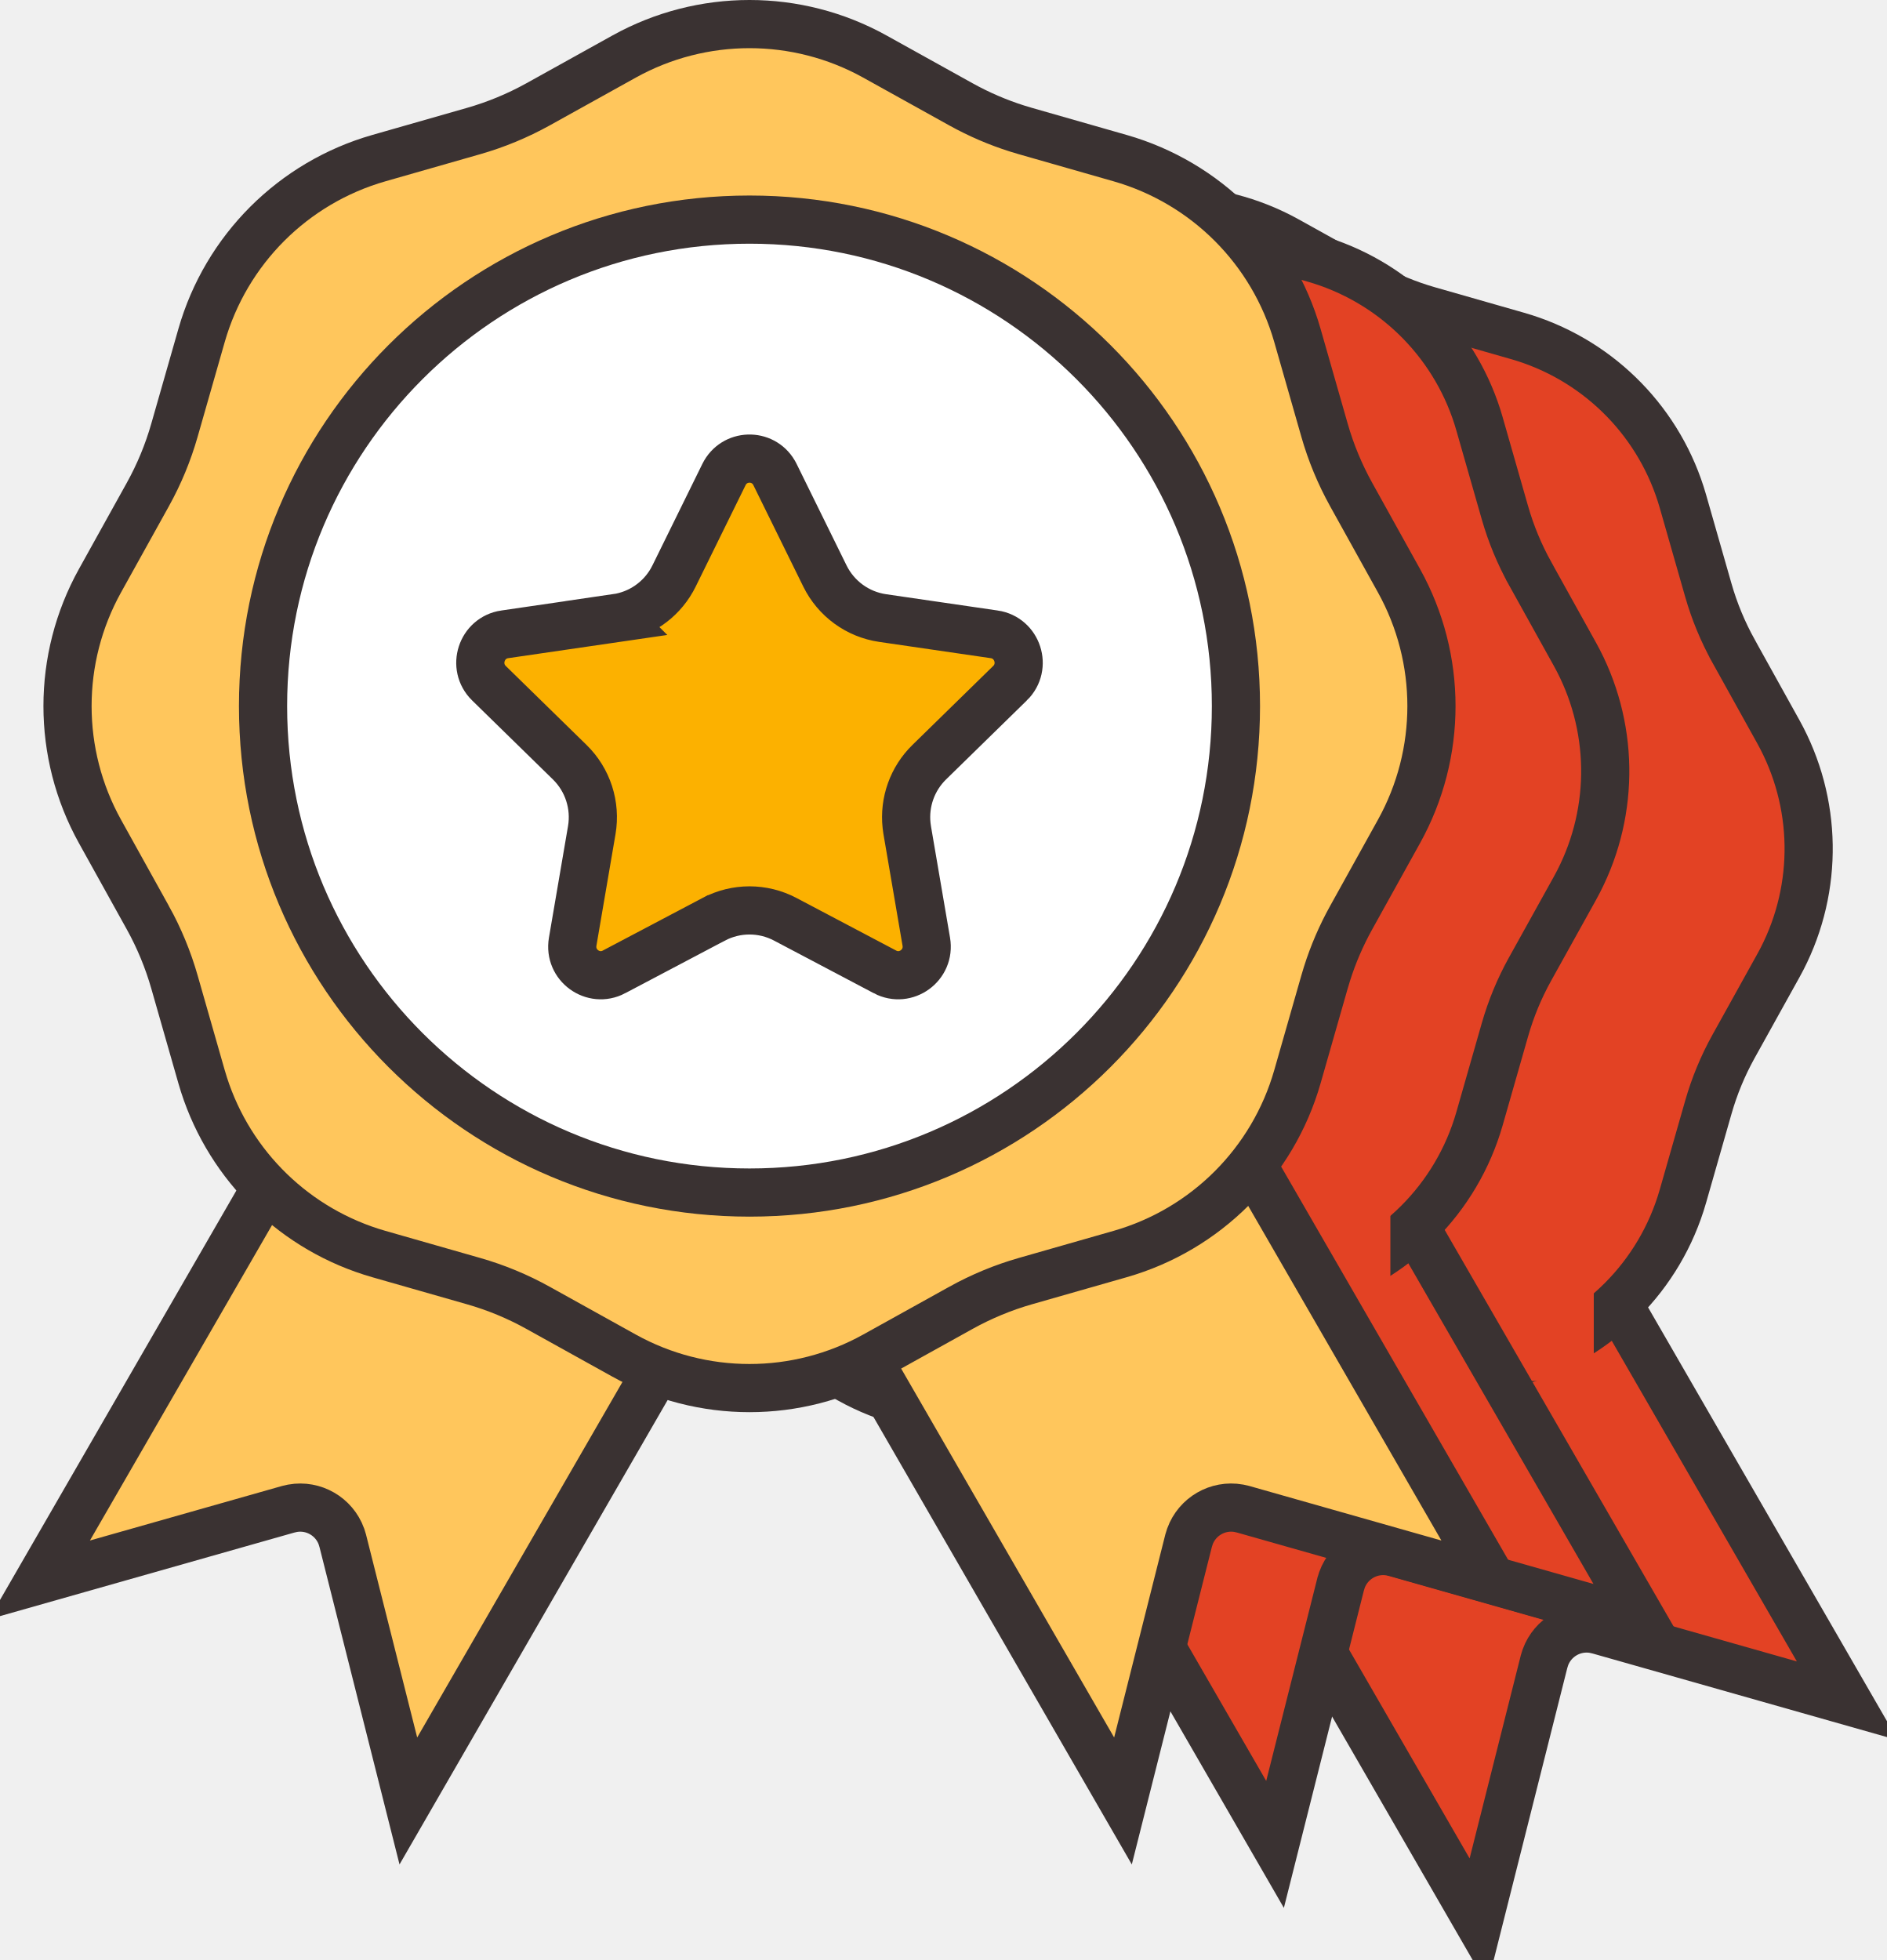
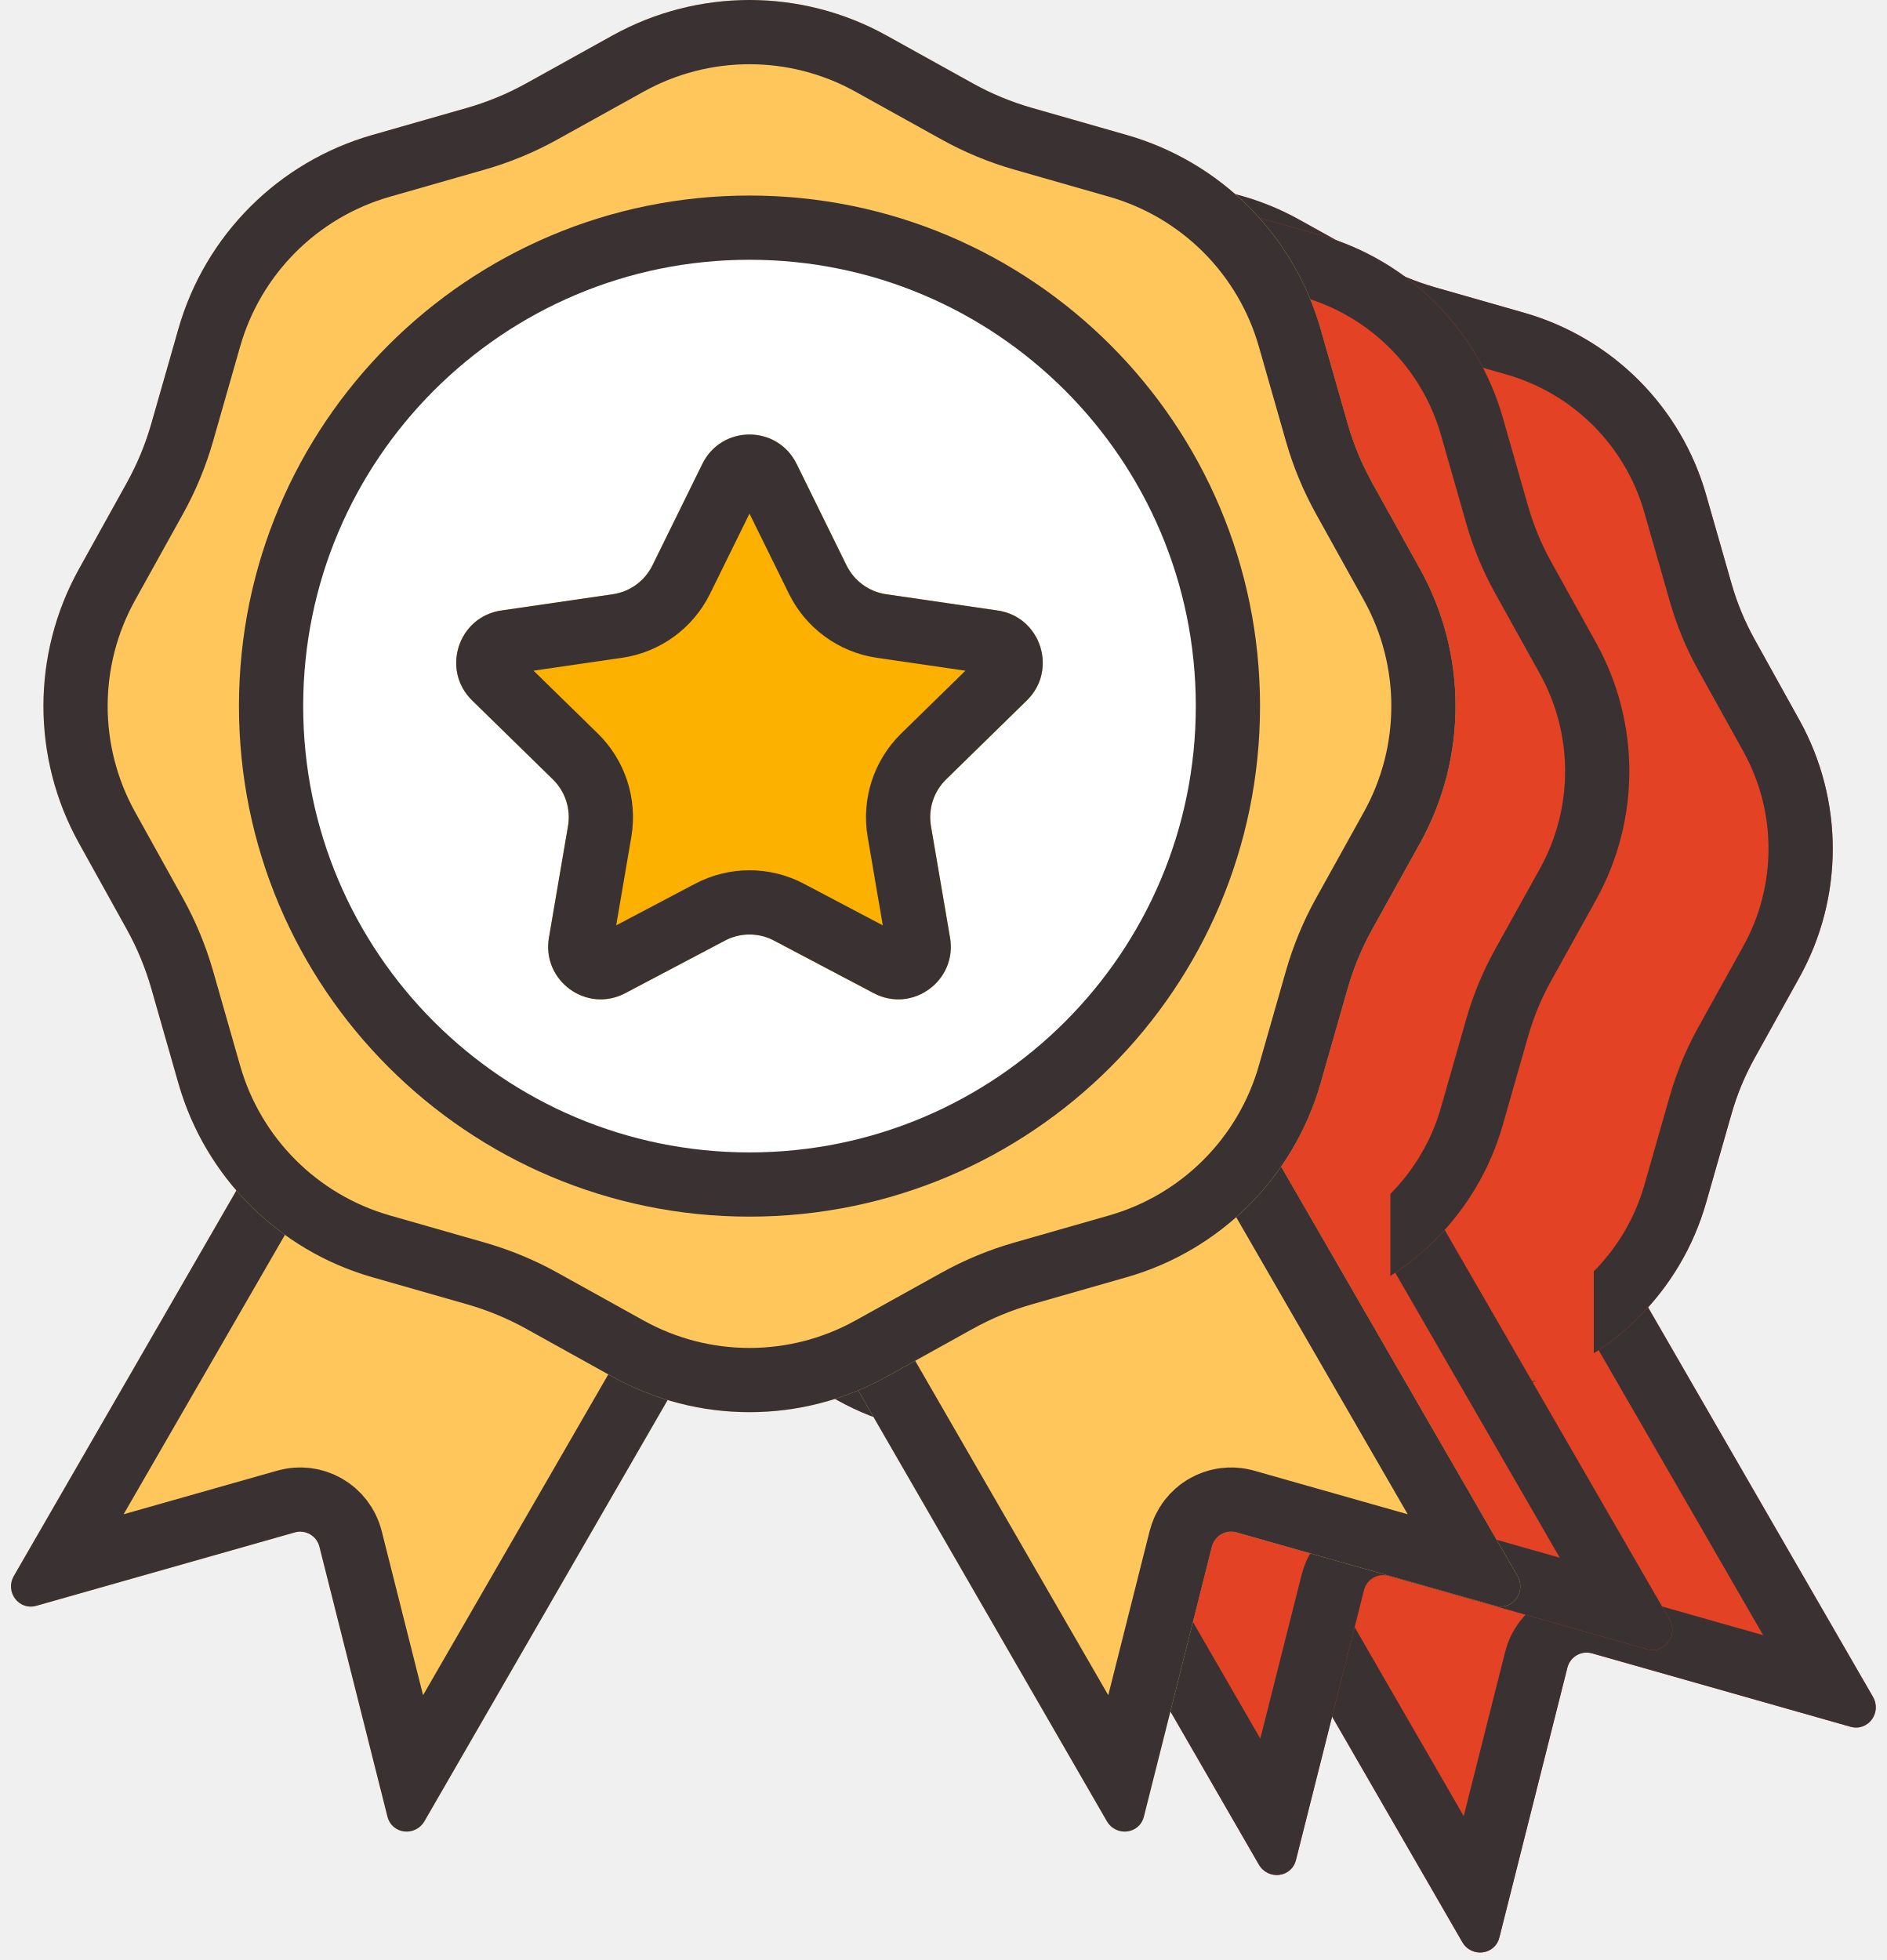
- <svg xmlns="http://www.w3.org/2000/svg" preserveAspectRatio="none" overflow="visible" style="display: block;" width="117.513" height="122.067" viewBox="0 0 117.513 122.067" fill="none">
-   <g id="Group 5389">
-     <path id="Vector" d="M67.486 77.095L92.081 119.693L96.165 103.492L96.166 103.488L96.251 103.215C96.706 101.975 97.984 101.233 99.29 101.463L99.569 101.527L115.06 105.925L90.683 63.702L67.486 77.095Z" fill="#E34224" stroke="#3A3232" stroke-width="3" />
-     <path id="Vector_2" d="M65.594 14.977C70.123 12.462 75.632 12.462 80.162 14.977L85.193 17.77C86.393 18.437 87.663 18.963 88.983 19.34L94.514 20.921C99.34 22.302 103.146 25.998 104.675 30.759L104.816 31.223L106.398 36.755C106.775 38.075 107.303 39.345 107.966 40.543V40.544L110.76 45.575C113.197 49.963 113.273 55.27 110.989 59.715L110.76 60.142L107.966 65.174C107.3 66.374 106.775 67.644 106.398 68.964L104.816 74.495C103.391 79.477 99.497 83.372 94.514 84.797L88.983 86.379C87.662 86.756 86.392 87.284 85.194 87.947H85.193L80.162 90.741C75.632 93.256 70.123 93.257 65.594 90.741L60.563 87.947H60.562C59.362 87.281 58.093 86.756 56.774 86.379L51.242 84.797C46.26 83.372 42.365 79.478 40.94 74.495L39.359 68.964C38.981 67.643 38.454 66.373 37.79 65.175L37.789 65.174L34.996 60.142L34.768 59.715C32.484 55.27 32.56 49.963 34.996 45.575L37.788 40.544L37.789 40.545C38.456 39.345 38.982 38.074 39.359 36.755L40.94 31.223C42.321 26.396 46.018 22.591 50.778 21.062L51.242 20.921L56.774 19.34C58.094 18.962 59.364 18.435 60.562 17.771L60.563 17.77L65.594 14.977Z" fill="#E34224" stroke="#3A3232" stroke-width="3" />
+ <svg xmlns="http://www.w3.org/2000/svg" xmlns:xlink="http://www.w3.org/1999/xlink" width="117.513" height="122.067" viewBox="0 0 117.513 122.067" fill="none">
+   <g id="Group 48095472">
+     <g id="Vector">
+       <use xlink:href="#stroke0_0_4" fill="#E34224" />
+       <mask id="stroke1_0_4" fill="white">
+         <use xlink:href="#stroke0_0_4" />
+       </mask>
+       <path d="M91.232 61.653L116.647 105.673C117.223 106.671 116.339 107.848 115.248 107.539L99.16 102.97C98.484 102.778 97.794 103.176 97.62 103.859L93.384 120.663C93.105 121.767 91.647 121.943 91.069 120.942L65.437 76.546L91.232 61.653Z" stroke-width="8" stroke="#3A3232" mask="url(#stroke1_0_4)" />
+     </g>
+     <g id="Vector_2">
+       <use xlink:href="#stroke2_0_4" fill="#E34224" />
+       <mask id="stroke3_0_4" fill="white">
+         <use xlink:href="#stroke2_0_4" />
+       </mask>
+       <path d="M80.89 13.666L85.921 16.459C87.021 17.07 88.185 17.552 89.395 17.898L94.927 19.479C100.407 21.047 104.69 25.329 106.258 30.81L107.84 36.342C108.185 37.552 108.669 38.717 109.278 39.816L112.071 44.847C114.838 49.829 114.838 55.889 112.071 60.871L109.278 65.902C108.667 67.002 108.185 68.166 107.84 69.376L106.258 74.908C104.69 80.388 100.408 84.671 94.927 86.239L89.395 87.821C88.185 88.166 87.021 88.65 85.921 89.259L80.89 92.052C75.908 94.819 69.848 94.819 64.866 92.052L59.835 89.259C58.735 88.648 57.571 88.166 56.361 87.821L50.829 86.239C45.349 84.671 41.066 80.389 39.498 74.908L37.916 69.376C37.571 68.166 37.087 67.002 36.478 65.902L33.685 60.871C30.918 55.889 30.918 49.829 33.685 44.847L36.478 39.816C37.089 38.717 37.571 37.552 37.916 36.342L39.498 30.81C41.066 25.331 45.348 21.047 50.829 19.479L56.361 17.898C57.571 17.552 58.735 17.068 59.835 16.459L64.866 13.666C69.848 10.899 75.908 10.899 80.89 13.666Z" stroke-width="8" stroke="#3A3232" mask="url(#stroke3_0_4)" />
+     </g>
    <rect id="Rectangle 142" x="92.498" y="77.89" width="6.765" height="8.118" fill="#E34224" />
-     <path id="Vector_3" d="M54.818 72.27L79.412 114.868L83.496 98.668L83.498 98.663L83.582 98.39C84.038 97.15 85.315 96.408 86.621 96.638L86.9 96.702L102.392 101.1L78.014 58.877L54.818 72.27Z" fill="#E34224" stroke="#3A3232" stroke-width="3" />
-     <path id="Vector_4" d="M52.926 10.152C57.455 7.637 62.964 7.637 67.493 10.152L72.524 12.945C73.724 13.612 74.995 14.138 76.314 14.515L81.846 16.096C86.672 17.477 90.478 21.174 92.007 25.934L92.147 26.398L93.729 31.93C94.107 33.25 94.634 34.52 95.298 35.718V35.719L98.092 40.75C100.528 45.138 100.604 50.445 98.32 54.89L98.092 55.318L95.298 60.349C94.631 61.549 94.106 62.819 93.729 64.139L92.147 69.67C90.722 74.652 86.829 78.547 81.846 79.972L76.314 81.554C74.994 81.931 73.723 82.459 72.525 83.122H72.524L67.493 85.916C62.964 88.431 57.455 88.431 52.926 85.916L47.894 83.122H47.893C46.694 82.456 45.424 81.931 44.105 81.554L38.573 79.972C33.591 78.546 29.696 74.653 28.271 69.67L26.69 64.139C26.313 62.818 25.786 61.548 25.122 60.35L25.121 60.349L22.328 55.318L22.099 54.89C19.815 50.445 19.891 45.138 22.328 40.75L25.12 35.719L25.121 35.72C25.788 34.52 26.313 33.249 26.69 31.93L28.271 26.398C29.652 21.572 33.349 17.766 38.109 16.238L38.573 16.096L44.105 14.515C45.426 14.137 46.696 13.61 47.893 12.946L47.894 12.945L52.926 10.152Z" fill="#E34224" stroke="#3A3232" stroke-width="3" />
+     <g id="Vector_3">
+       <use xlink:href="#stroke4_0_4" fill="#E34224" />
+       <mask id="stroke5_0_4" fill="white">
+         <use xlink:href="#stroke4_0_4" />
+       </mask>
+       <path d="M78.564 56.828L103.978 100.848C104.554 101.846 103.671 103.023 102.58 102.714L86.491 98.145C85.815 97.953 85.126 98.351 84.951 99.034L80.715 115.838C80.437 116.942 78.978 117.117 78.4 116.117L52.769 71.721L78.564 56.828Z" stroke-width="8" stroke="#3A3232" mask="url(#stroke5_0_4)" />
+     </g>
+     <g id="Vector_4">
+       <use xlink:href="#stroke6_0_4" fill="#E34224" />
+       <mask id="stroke7_0_4" fill="white">
+         <use xlink:href="#stroke6_0_4" />
+       </mask>
+       <path d="M68.221 8.841L73.252 11.634C74.352 12.245 75.516 12.727 76.726 13.072L82.258 14.654C87.738 16.222 92.022 20.504 93.59 25.985L95.171 31.517C95.517 32.727 96 33.891 96.61 34.991L99.403 40.022C102.17 45.004 102.17 51.064 99.403 56.046L96.61 61.077C95.999 62.177 95.517 63.341 95.171 64.551L93.59 70.083C92.022 75.563 87.74 79.847 82.258 81.414L76.726 82.996C75.516 83.341 74.352 83.825 73.252 84.434L68.221 87.227C63.239 89.994 57.18 89.994 52.198 87.227L47.167 84.434C46.067 83.823 44.903 83.341 43.693 82.996L38.161 81.414C32.681 79.847 28.397 75.564 26.829 70.083L25.248 64.551C24.902 63.341 24.419 62.177 23.809 61.077L21.016 56.046C18.25 51.064 18.25 45.004 21.016 40.022L23.809 34.991C24.421 33.891 24.902 32.727 25.248 31.517L26.829 25.985C28.397 20.506 32.679 16.222 38.161 14.654L43.693 13.072C44.903 12.727 46.067 12.243 47.167 11.634L52.198 8.841C57.18 6.074 63.239 6.074 68.221 8.841Z" stroke-width="8" stroke="#3A3232" mask="url(#stroke7_0_4)" />
+     </g>
    <rect id="Rectangle 141" x="79.83" y="73.065" width="6.765" height="8.118" fill="#E34224" />
    <g id="Group 5390">
-       <path id="Vector_5" d="M50.027 69.565L25.433 112.163L21.348 95.962L21.347 95.958L21.263 95.685C20.807 94.444 19.53 93.703 18.224 93.933L17.944 93.997L2.453 98.395L26.83 56.172L50.027 69.565Z" fill="#FFC65C" stroke="#3A3232" stroke-width="3" />
-       <path id="Vector_6" d="M45.347 69.564L69.941 112.163L74.026 95.962L74.027 95.958L74.112 95.685C74.567 94.444 75.844 93.703 77.15 93.932L77.43 93.996L92.921 98.395L68.544 56.172L45.347 69.564Z" fill="#FFC65C" stroke="#3A3232" stroke-width="3" />
-       <path id="Vector_7" d="M38.87 3.522C43.726 0.826 49.633 0.826 54.489 3.522L59.85 6.499C60.963 7.117 62.133 7.621 63.345 8.005L63.867 8.162L69.762 9.848C75.103 11.376 79.278 15.55 80.806 20.893L82.492 26.787C82.891 28.187 83.451 29.533 84.155 30.803L84.156 30.805L87.131 36.165C89.828 41.021 89.828 46.927 87.131 51.783L84.156 57.145C83.537 58.258 83.033 59.428 82.649 60.64L82.492 61.162L80.806 67.057C79.278 72.398 75.105 76.573 69.762 78.101L63.867 79.786C62.467 80.186 61.121 80.746 59.851 81.449L59.85 81.45L54.489 84.426C49.633 87.123 43.726 87.123 38.87 84.426L33.51 81.45C32.238 80.743 30.891 80.186 29.492 79.786L23.597 78.101C18.423 76.62 14.343 72.657 12.704 67.554L12.553 67.057L10.867 61.162C10.467 59.762 9.909 58.416 9.205 57.145L9.204 57.145L6.228 51.783C3.531 46.927 3.531 41.021 6.228 36.165L9.204 30.805C9.911 29.533 10.468 28.186 10.867 26.787L12.553 20.893C14.081 15.551 18.255 11.376 23.598 9.848L29.492 8.162C30.892 7.762 32.238 7.203 33.508 6.5L33.51 6.499L38.87 3.522Z" fill="#FFC65C" stroke="#3A3232" stroke-width="3" />
-       <circle id="Ellipse 11" cx="46.68" cy="43.974" r="30.297" fill="white" stroke="#3A3232" stroke-width="3" />
-       <path id="Vector_8" d="M45.09 29.554C45.721 28.273 47.501 28.231 48.204 29.434L48.269 29.555L51.378 35.874C52.073 37.285 53.415 38.265 54.972 38.492L61.923 39.506H61.924C63.373 39.717 63.965 41.514 62.906 42.55H62.905L57.874 47.47C56.82 48.501 56.305 49.955 56.463 51.411L56.503 51.702L57.691 58.647C57.942 60.115 56.411 61.211 55.12 60.53V60.529L48.903 57.25C47.511 56.516 45.849 56.517 44.457 57.25H44.456L38.239 60.529V60.53C36.948 61.211 35.417 60.115 35.668 58.647L36.856 51.702C37.121 50.152 36.609 48.569 35.485 47.47L30.454 42.55C29.395 41.514 29.987 39.717 31.435 39.506H31.436L38.387 38.492L38.386 38.491C39.846 38.279 41.118 37.405 41.843 36.134L41.981 35.874L45.09 29.554Z" fill="#FCB100" stroke="#3A3232" stroke-width="3" />
+       <g id="Vector_5">
+         <use xlink:href="#stroke8_0_4" fill="#FFC65C" />
+         <mask id="stroke9_0_4" fill="white">
+           <use xlink:href="#stroke8_0_4" />
+         </mask>
+         <path d="M26.281 54.123L0.866 98.143C0.29 99.141 1.174 100.318 2.265 100.008L18.354 95.44C19.03 95.248 19.719 95.646 19.894 96.329L24.13 113.133C24.408 114.237 25.867 114.412 26.444 113.411L52.076 69.016L26.281 54.123Z" stroke-width="8" stroke="#3A3232" mask="url(#stroke9_0_4)" />
+       </g>
+       <g id="Vector_6">
+         <use xlink:href="#stroke10_0_4" fill="#FFC65C" />
+         <mask id="stroke11_0_4" fill="white">
+           <use xlink:href="#stroke10_0_4" />
+         </mask>
+         <path d="M69.093 54.123L94.508 98.143C95.084 99.141 94.2 100.318 93.109 100.008L77.02 95.44C76.344 95.248 75.655 95.646 75.48 96.329L71.245 113.133C70.966 114.237 69.507 114.412 68.93 113.411L43.298 69.016L69.093 54.123Z" stroke-width="8" stroke="#3A3232" mask="url(#stroke11_0_4)" />
+       </g>
+       <g id="Vector_7">
+         <use xlink:href="#stroke12_0_4" fill="#FFC65C" />
+         <mask id="stroke13_0_4" fill="white">
+           <use xlink:href="#stroke12_0_4" />
+         </mask>
+         <path d="M55.217 2.211L60.578 5.187C61.75 5.839 62.99 6.352 64.28 6.72L70.174 8.406C76.013 10.076 80.578 14.639 82.249 20.48L83.934 26.375C84.302 27.664 84.817 28.904 85.467 30.076L88.443 35.437C91.391 40.746 91.391 47.203 88.443 52.512L85.467 57.873C84.816 59.044 84.302 60.285 83.934 61.574L82.249 67.469C80.578 73.308 76.015 77.873 70.174 79.543L64.28 81.229C62.99 81.597 61.75 82.112 60.578 82.761L55.217 85.738C49.908 88.686 43.452 88.686 38.143 85.738L32.782 82.761C31.61 82.11 30.369 81.597 29.08 81.229L23.185 79.543C17.346 77.873 12.781 73.31 11.111 67.469L9.426 61.574C9.057 60.285 8.542 59.044 7.893 57.873L4.917 52.512C1.968 47.203 1.968 40.746 4.917 35.437L7.893 30.076C8.544 28.904 9.057 27.664 9.426 26.375L11.111 20.48C12.781 14.641 17.344 10.076 23.185 8.406L29.08 6.72C30.369 6.352 31.61 5.837 32.782 5.187L38.143 2.211C43.452 -0.737 49.908 -0.737 55.217 2.211Z" stroke-width="8" stroke="#3A3232" mask="url(#stroke13_0_4)" />
+       </g>
+       <path id="Ellipse 11" d="M76.477 43.974C76.477 60.431 63.136 73.771 46.68 73.771C30.224 73.771 16.883 60.431 16.883 43.974C16.883 27.518 30.224 14.178 46.68 14.178C63.136 14.178 76.477 27.518 76.477 43.974Z" fill="white" stroke-width="4" stroke="#3A3232" />
+       <g id="Vector_8">
+         <use xlink:href="#stroke14_0_4" fill="#FCB100" />
+         <mask id="stroke15_0_4" fill="white">
+           <use xlink:href="#stroke14_0_4" />
+         </mask>
+         <path d="M49.615 28.892L52.724 35.212C53.201 36.181 54.122 36.853 55.188 37.008L62.14 38.022C64.824 38.413 65.897 41.723 63.954 43.622L58.923 48.542C58.152 49.297 57.8 50.383 57.982 51.449L59.17 58.395C59.628 61.078 56.822 63.123 54.421 61.856L48.203 58.577C47.25 58.074 46.11 58.074 45.156 58.577L38.938 61.856C36.537 63.123 33.731 61.078 34.189 58.395L35.377 51.449C35.559 50.384 35.207 49.297 34.436 48.542L29.405 43.622C27.463 41.723 28.535 38.413 31.219 38.022L38.17 37.008C39.237 36.853 40.158 36.181 40.635 35.212L43.744 28.892C44.944 26.451 48.413 26.451 49.614 28.892H49.615Z" stroke-width="8" stroke="#3A3232" mask="url(#stroke15_0_4)" />
+       </g>
    </g>
  </g>
+   <defs>
+     <path id="stroke0_0_4" d="M91.232 61.653L116.647 105.673C117.223 106.671 116.339 107.848 115.248 107.539L99.16 102.97C98.484 102.778 97.794 103.176 97.62 103.859L93.384 120.663C93.105 121.767 91.647 121.943 91.069 120.942L65.437 76.546L91.232 61.653Z" />
+     <path id="stroke2_0_4" d="M80.89 13.666L85.921 16.459C87.021 17.07 88.185 17.552 89.395 17.898L94.927 19.479C100.407 21.047 104.69 25.329 106.258 30.81L107.84 36.342C108.185 37.552 108.669 38.717 109.278 39.816L112.071 44.847C114.838 49.829 114.838 55.889 112.071 60.871L109.278 65.902C108.667 67.002 108.185 68.166 107.84 69.376L106.258 74.908C104.69 80.388 100.408 84.671 94.927 86.239L89.395 87.821C88.185 88.166 87.021 88.65 85.921 89.259L80.89 92.052C75.908 94.819 69.848 94.819 64.866 92.052L59.835 89.259C58.735 88.648 57.571 88.166 56.361 87.821L50.829 86.239C45.349 84.671 41.066 80.389 39.498 74.908L37.916 69.376C37.571 68.166 37.087 67.002 36.478 65.902L33.685 60.871C30.918 55.889 30.918 49.829 33.685 44.847L36.478 39.816C37.089 38.717 37.571 37.552 37.916 36.342L39.498 30.81C41.066 25.331 45.348 21.047 50.829 19.479L56.361 17.898C57.571 17.552 58.735 17.068 59.835 16.459L64.866 13.666C69.848 10.899 75.908 10.899 80.89 13.666Z" />
+     <path id="stroke4_0_4" d="M78.564 56.828L103.978 100.848C104.554 101.846 103.671 103.023 102.58 102.714L86.491 98.145C85.815 97.953 85.126 98.351 84.951 99.034L80.715 115.838C80.437 116.942 78.978 117.117 78.4 116.117L52.769 71.721L78.564 56.828Z" />
+     <path id="stroke6_0_4" d="M68.221 8.841L73.252 11.634C74.352 12.245 75.516 12.727 76.726 13.072L82.258 14.654C87.738 16.222 92.022 20.504 93.59 25.985L95.171 31.517C95.517 32.727 96 33.891 96.61 34.991L99.403 40.022C102.17 45.004 102.17 51.064 99.403 56.046L96.61 61.077C95.999 62.177 95.517 63.341 95.171 64.551L93.59 70.083C92.022 75.563 87.74 79.847 82.258 81.414L76.726 82.996C75.516 83.341 74.352 83.825 73.252 84.434L68.221 87.227C63.239 89.994 57.18 89.994 52.198 87.227L47.167 84.434C46.067 83.823 44.903 83.341 43.693 82.996L38.161 81.414C32.681 79.847 28.397 75.564 26.829 70.083L25.248 64.551C24.902 63.341 24.419 62.177 23.809 61.077L21.016 56.046C18.25 51.064 18.25 45.004 21.016 40.022L23.809 34.991C24.421 33.891 24.902 32.727 25.248 31.517L26.829 25.985C28.397 20.506 32.679 16.222 38.161 14.654L43.693 13.072C44.903 12.727 46.067 12.243 47.167 11.634L52.198 8.841C57.18 6.074 63.239 6.074 68.221 8.841Z" />
+     <path id="stroke8_0_4" d="M26.281 54.123L0.866 98.143C0.29 99.141 1.174 100.318 2.265 100.008L18.354 95.44C19.03 95.248 19.719 95.646 19.894 96.329L24.13 113.133C24.408 114.237 25.867 114.412 26.444 113.411L52.076 69.016L26.281 54.123Z" />
+     <path id="stroke10_0_4" d="M69.093 54.123L94.508 98.143C95.084 99.141 94.2 100.318 93.109 100.008L77.02 95.44C76.344 95.248 75.655 95.646 75.48 96.329L71.245 113.133C70.966 114.237 69.507 114.412 68.93 113.411L43.298 69.016L69.093 54.123Z" />
+     <path id="stroke12_0_4" d="M55.217 2.211L60.578 5.187C61.75 5.839 62.99 6.352 64.28 6.72L70.174 8.406C76.013 10.076 80.578 14.639 82.249 20.48L83.934 26.375C84.302 27.664 84.817 28.904 85.467 30.076L88.443 35.437C91.391 40.746 91.391 47.203 88.443 52.512L85.467 57.873C84.816 59.044 84.302 60.285 83.934 61.574L82.249 67.469C80.578 73.308 76.015 77.873 70.174 79.543L64.28 81.229C62.99 81.597 61.75 82.112 60.578 82.761L55.217 85.738C49.908 88.686 43.452 88.686 38.143 85.738L32.782 82.761C31.61 82.11 30.369 81.597 29.08 81.229L23.185 79.543C17.346 77.873 12.781 73.31 11.111 67.469L9.426 61.574C9.057 60.285 8.542 59.044 7.893 57.873L4.917 52.512C1.968 47.203 1.968 40.746 4.917 35.437L7.893 30.076C8.544 28.904 9.057 27.664 9.426 26.375L11.111 20.48C12.781 14.641 17.344 10.076 23.185 8.406L29.08 6.72C30.369 6.352 31.61 5.837 32.782 5.187L38.143 2.211C43.452 -0.737 49.908 -0.737 55.217 2.211Z" />
+     <path id="stroke14_0_4" d="M49.615 28.892L52.724 35.212C53.201 36.181 54.122 36.853 55.188 37.008L62.14 38.022C64.824 38.413 65.897 41.723 63.954 43.622L58.923 48.542C58.152 49.297 57.8 50.383 57.982 51.449L59.17 58.395C59.628 61.078 56.822 63.123 54.421 61.856L48.203 58.577C47.25 58.074 46.11 58.074 45.156 58.577L38.938 61.856C36.537 63.123 33.731 61.078 34.189 58.395L35.377 51.449C35.559 50.384 35.207 49.297 34.436 48.542L29.405 43.622C27.463 41.723 28.535 38.413 31.219 38.022L38.17 37.008C39.237 36.853 40.158 36.181 40.635 35.212L43.744 28.892C44.944 26.451 48.413 26.451 49.614 28.892H49.615Z" />
+   </defs>
</svg>
